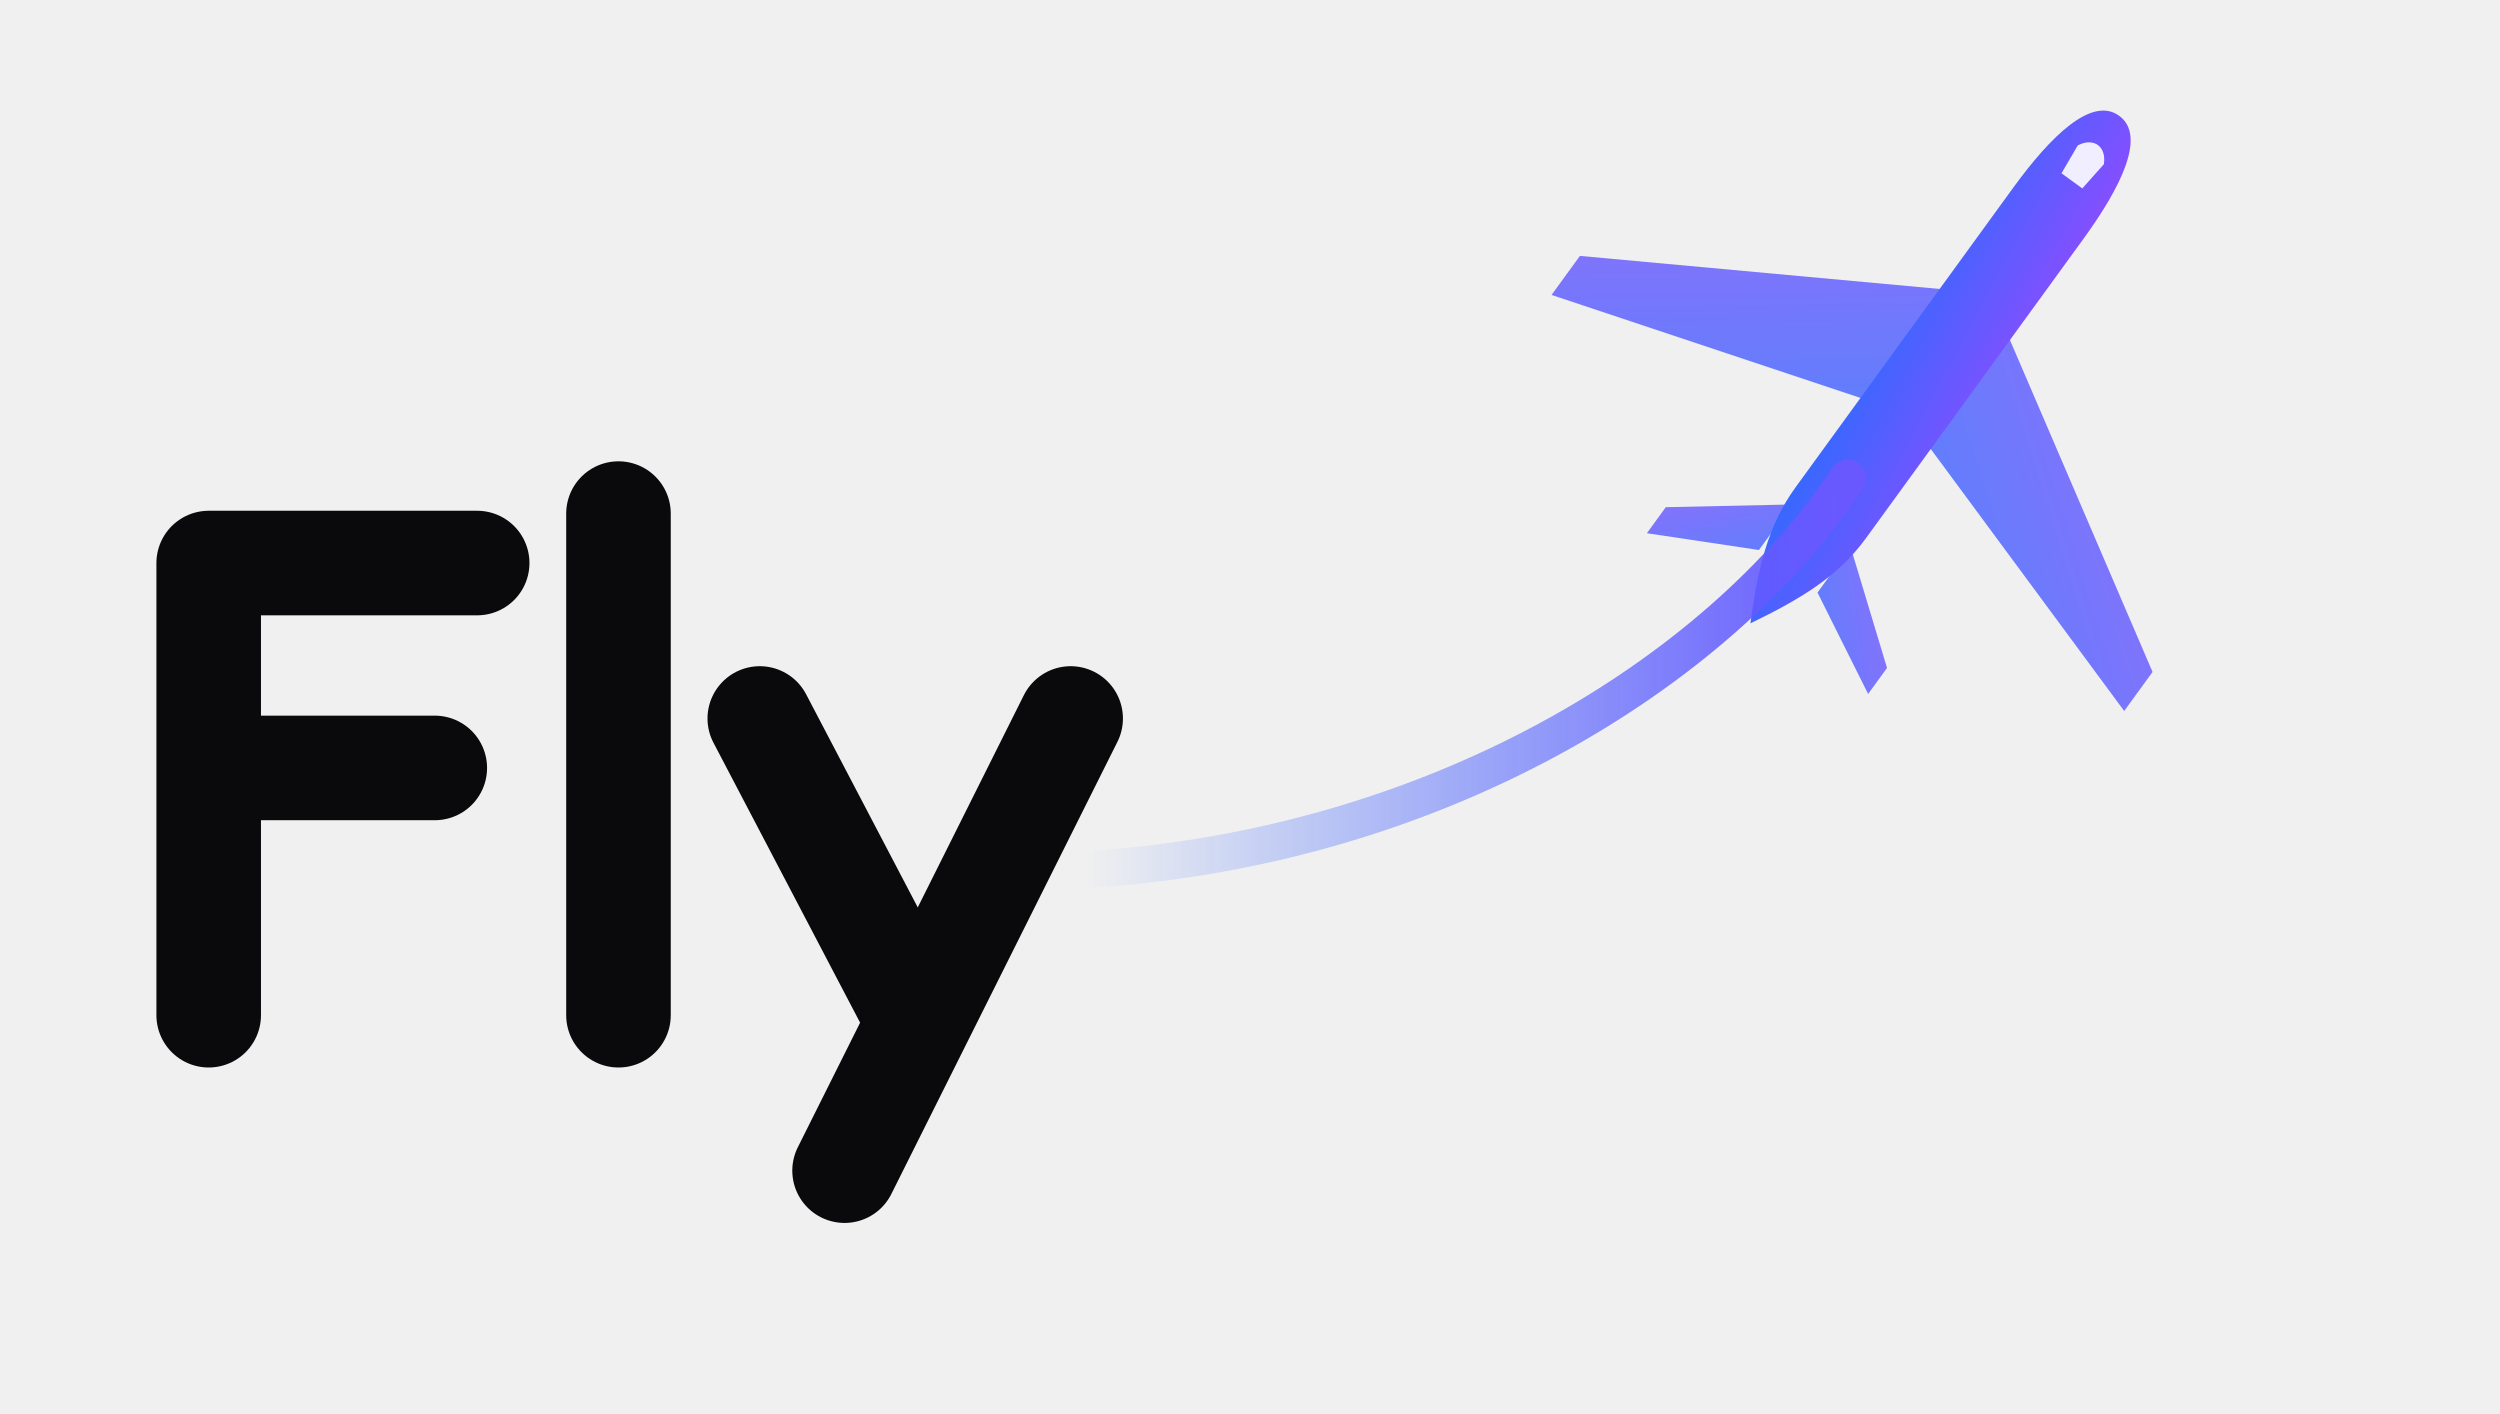
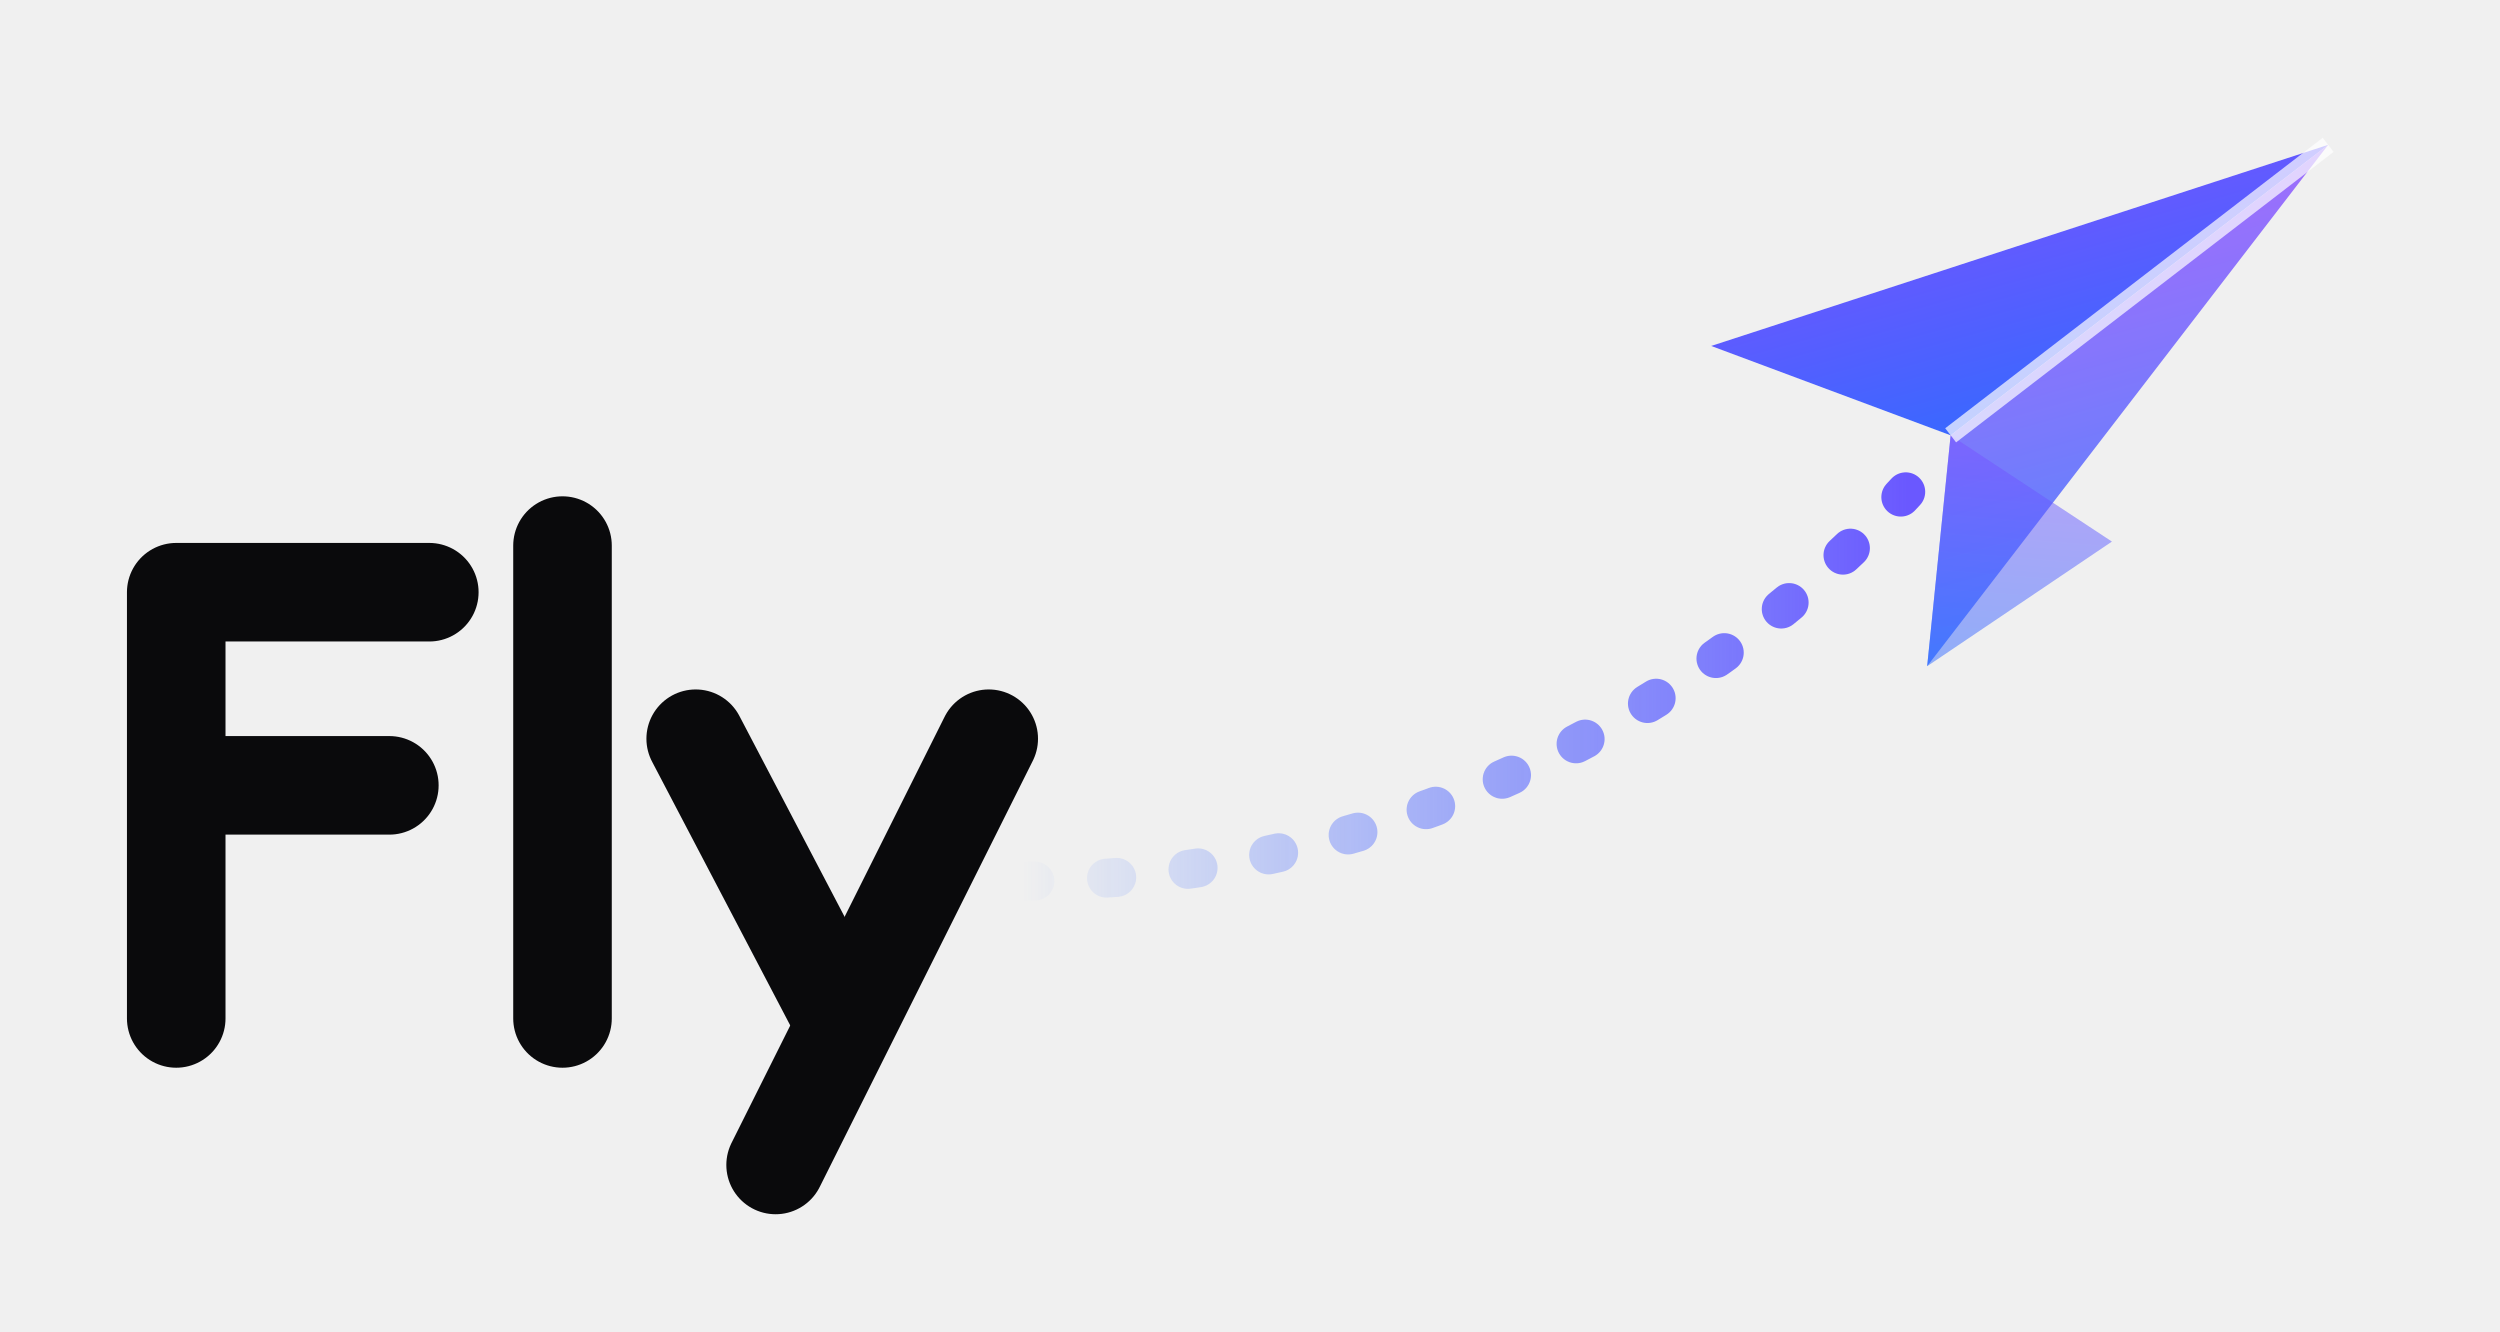
- <svg xmlns="http://www.w3.org/2000/svg" viewBox="0 0 230 130" width="920" height="520">
+ <svg xmlns="http://www.w3.org/2000/svg" viewBox="0 0 244 130" width="976" height="520">
  <defs>
    <linearGradient id="gw" x1="0" y1="1" x2="1" y2="0">
      <stop offset="0" stop-color="#2f6bff" />
      <stop offset="1" stop-color="#8a4dff" />
    </linearGradient>
    <linearGradient id="gl" x1="0" y1="0" x2="1" y2="0">
      <stop offset="0" stop-color="#2f6bff" stop-opacity="0" />
      <stop offset="1" stop-color="#6a58ff" />
    </linearGradient>
  </defs>
-   <g transform="translate(14 44) scale(1.3)" fill="none" stroke="#0a0a0c" stroke-width="7.4" stroke-linecap="round" stroke-linejoin="round">
+   <g transform="translate(12 50) scale(1.3)" fill="none" stroke="#0a0a0c" stroke-width="7.4" stroke-linecap="round" stroke-linejoin="round">
    <path d="M4 6V38M4 6H23M4 20.5H20" />
    <path d="M33 2.5V38" />
    <path d="M43 17L54 38" />
    <path d="M65 17L49 49" />
  </g>
-   <g transform="translate(178 34) rotate(36) scale(.74)">
-     <g fill="url(#gw)">
-       <path d="M4.500 -9L44 14.500L44 20.500L4.500 8z" opacity=".82" />
-       <g transform="scale(-1 1)">
-         <path d="M4.500 -9L44 14.500L44 20.500L4.500 8z" opacity=".82" />
-       </g>
-       <path d="M4.500 24L17 33.500L17 37.500L4.500 31z" opacity=".82" />
-       <g transform="scale(-1 1)">
-         <path d="M4.500 24L17 33.500L17 37.500L4.500 31z" opacity=".82" />
-       </g>
-       <path d="M0 -39C4.200 -39 5.400 -32 5.400 -24L5.400 22C5.400 28 3.200 33 0 39C-3.200 33 -5.400 28 -5.400 22L-5.400 -24C-5.400 -32 -4.200 -39 0 -39z" />
-     </g>
-     <path d="M-2 -33C-1 -35 1 -35 2 -33L1.600 -29L-1.600 -29z" fill="#fff" opacity=".9" />
+   <path d="M100 86C132 86 164 72 186 48" fill="none" stroke="url(#gl)" stroke-width="3.8" stroke-linecap="round" stroke-dasharray="1 7" />
+   <g transform="translate(200 36) rotate(-34) scale(1.45)">
+     <path d="M24 -2L-18 -14L-8 0z" fill="url(#gw)" />
+     <path d="M24 -2L-8 0L-18 12z" fill="url(#gw)" opacity=".8" />
+     <path d="M-8 0L-3 12L-18 12z" fill="url(#gw)" opacity=".5" />
+     <path d="M24 -2L-8 0" stroke="#fff" stroke-width="1.2" opacity=".7" />
  </g>
-   <path d="M100 80C132 78 158 62 170 44" fill="none" stroke="url(#gl)" stroke-width="3.4" stroke-linecap="round" />
</svg>
